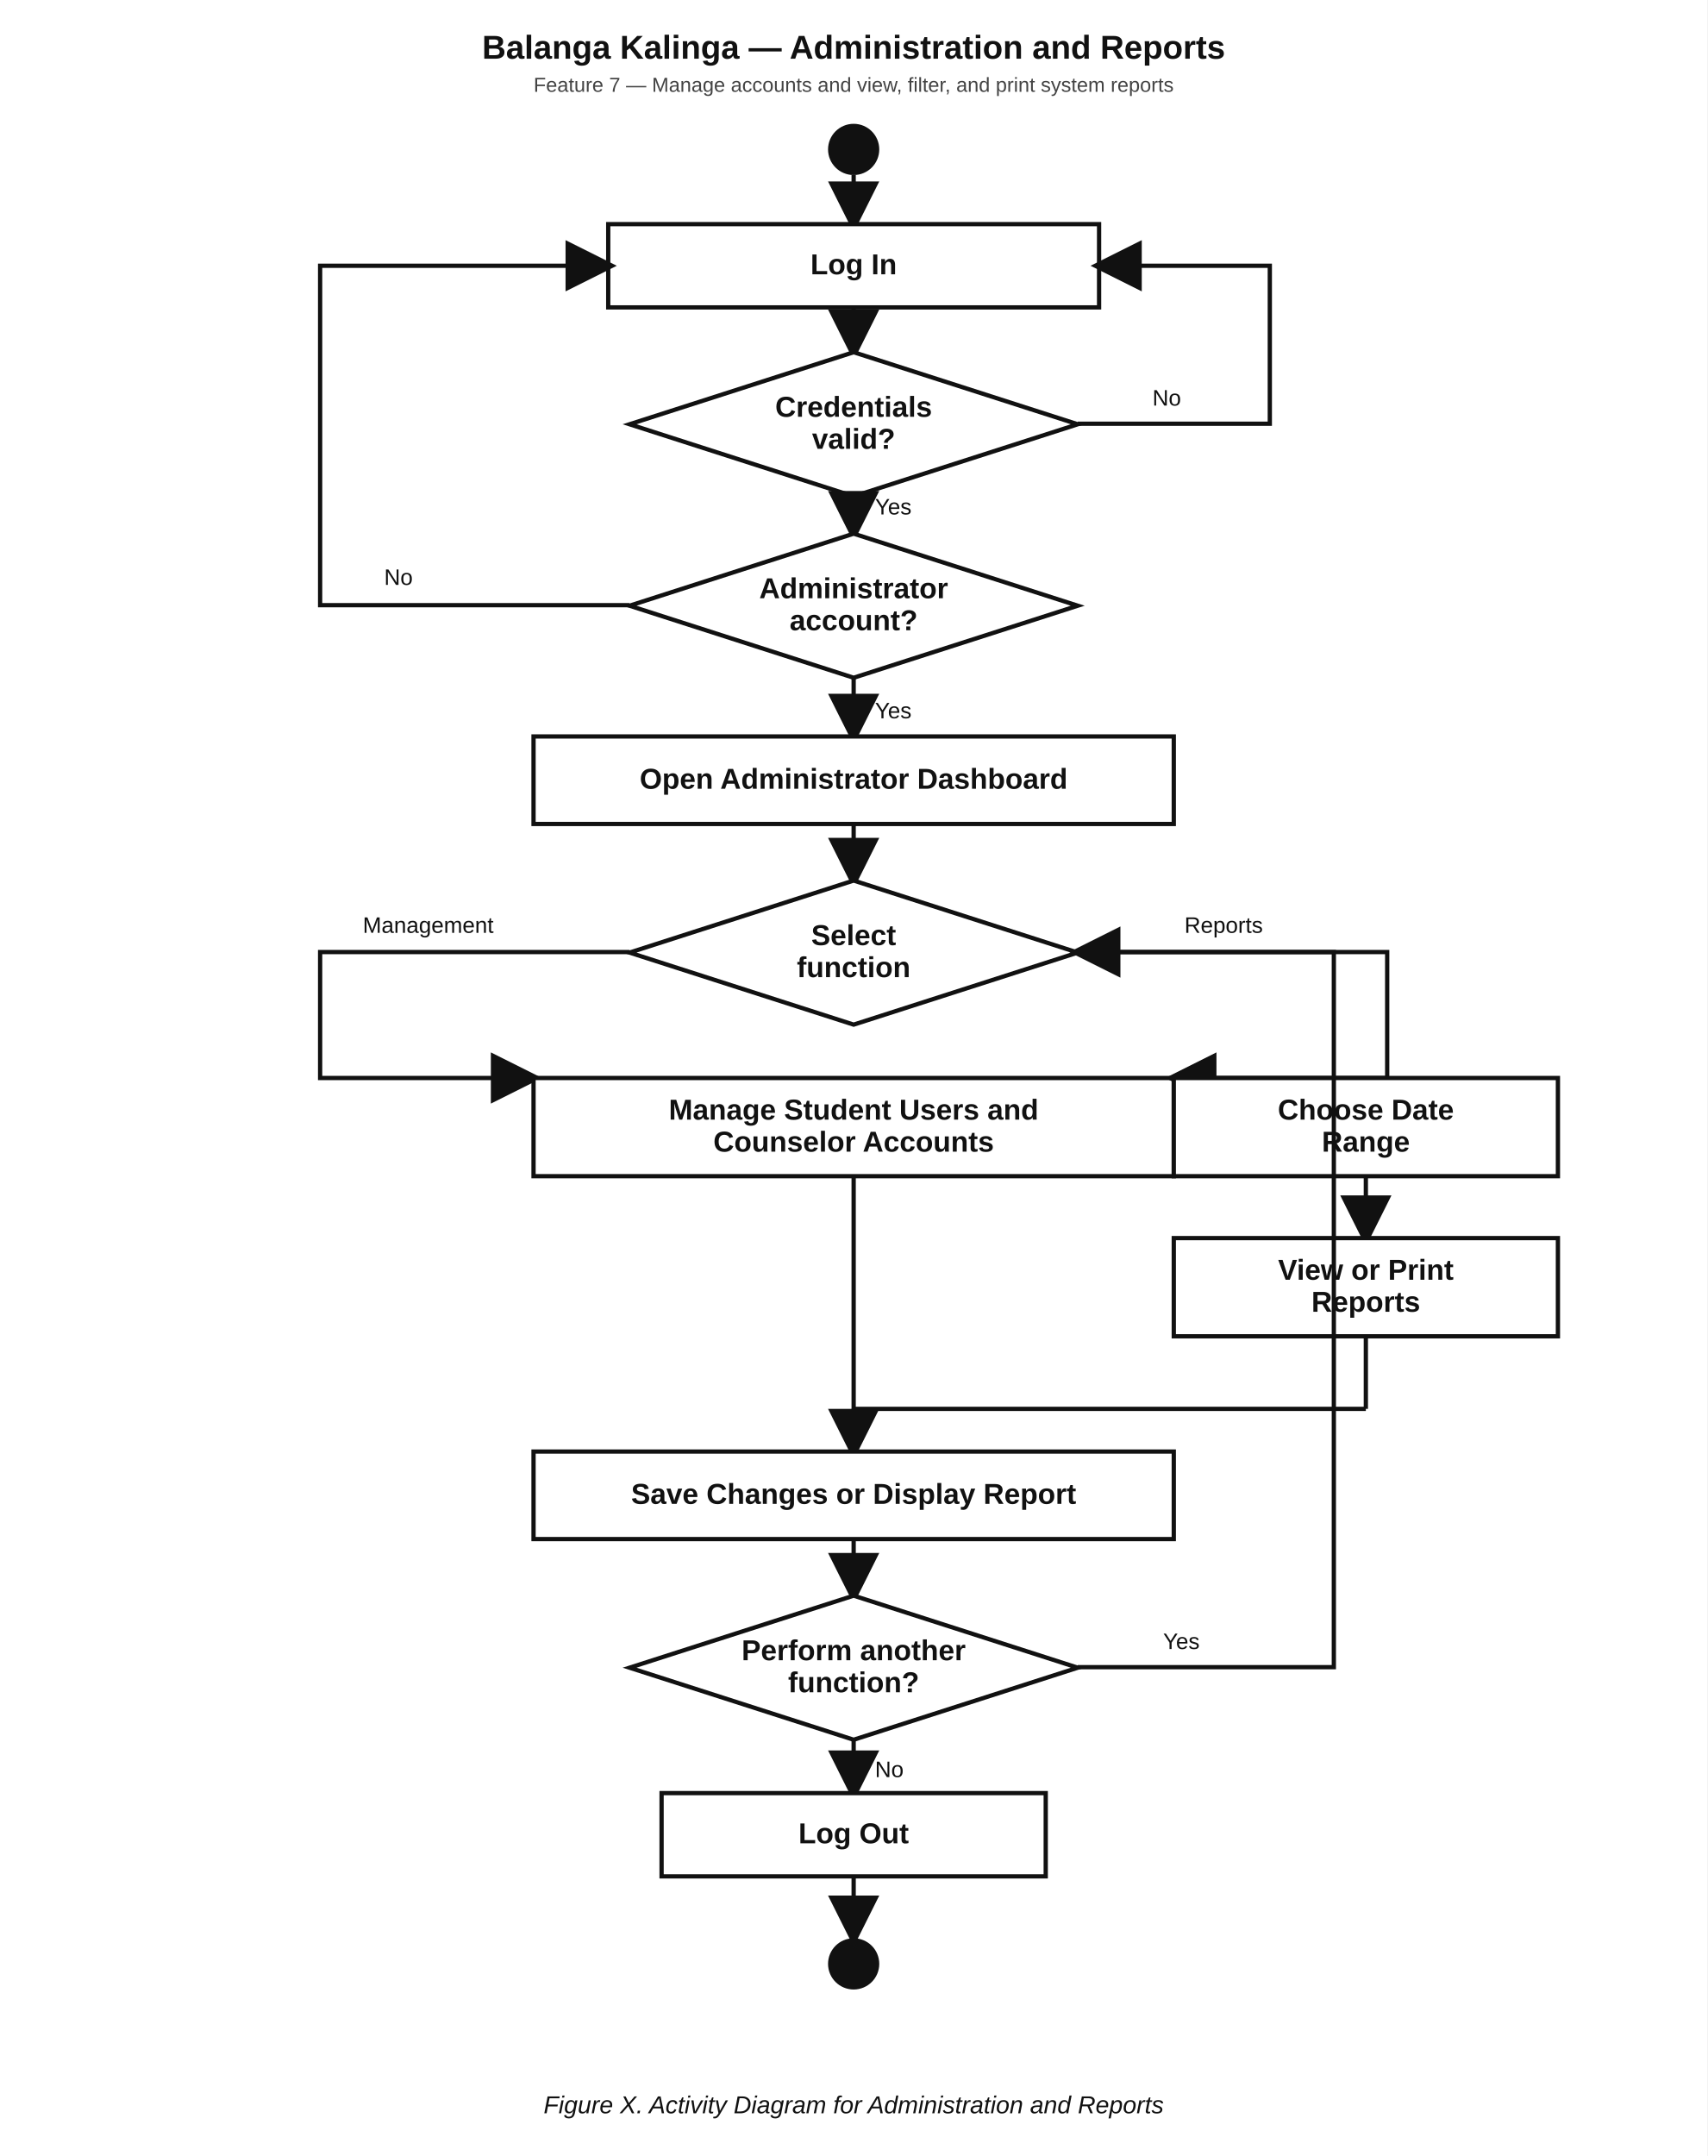
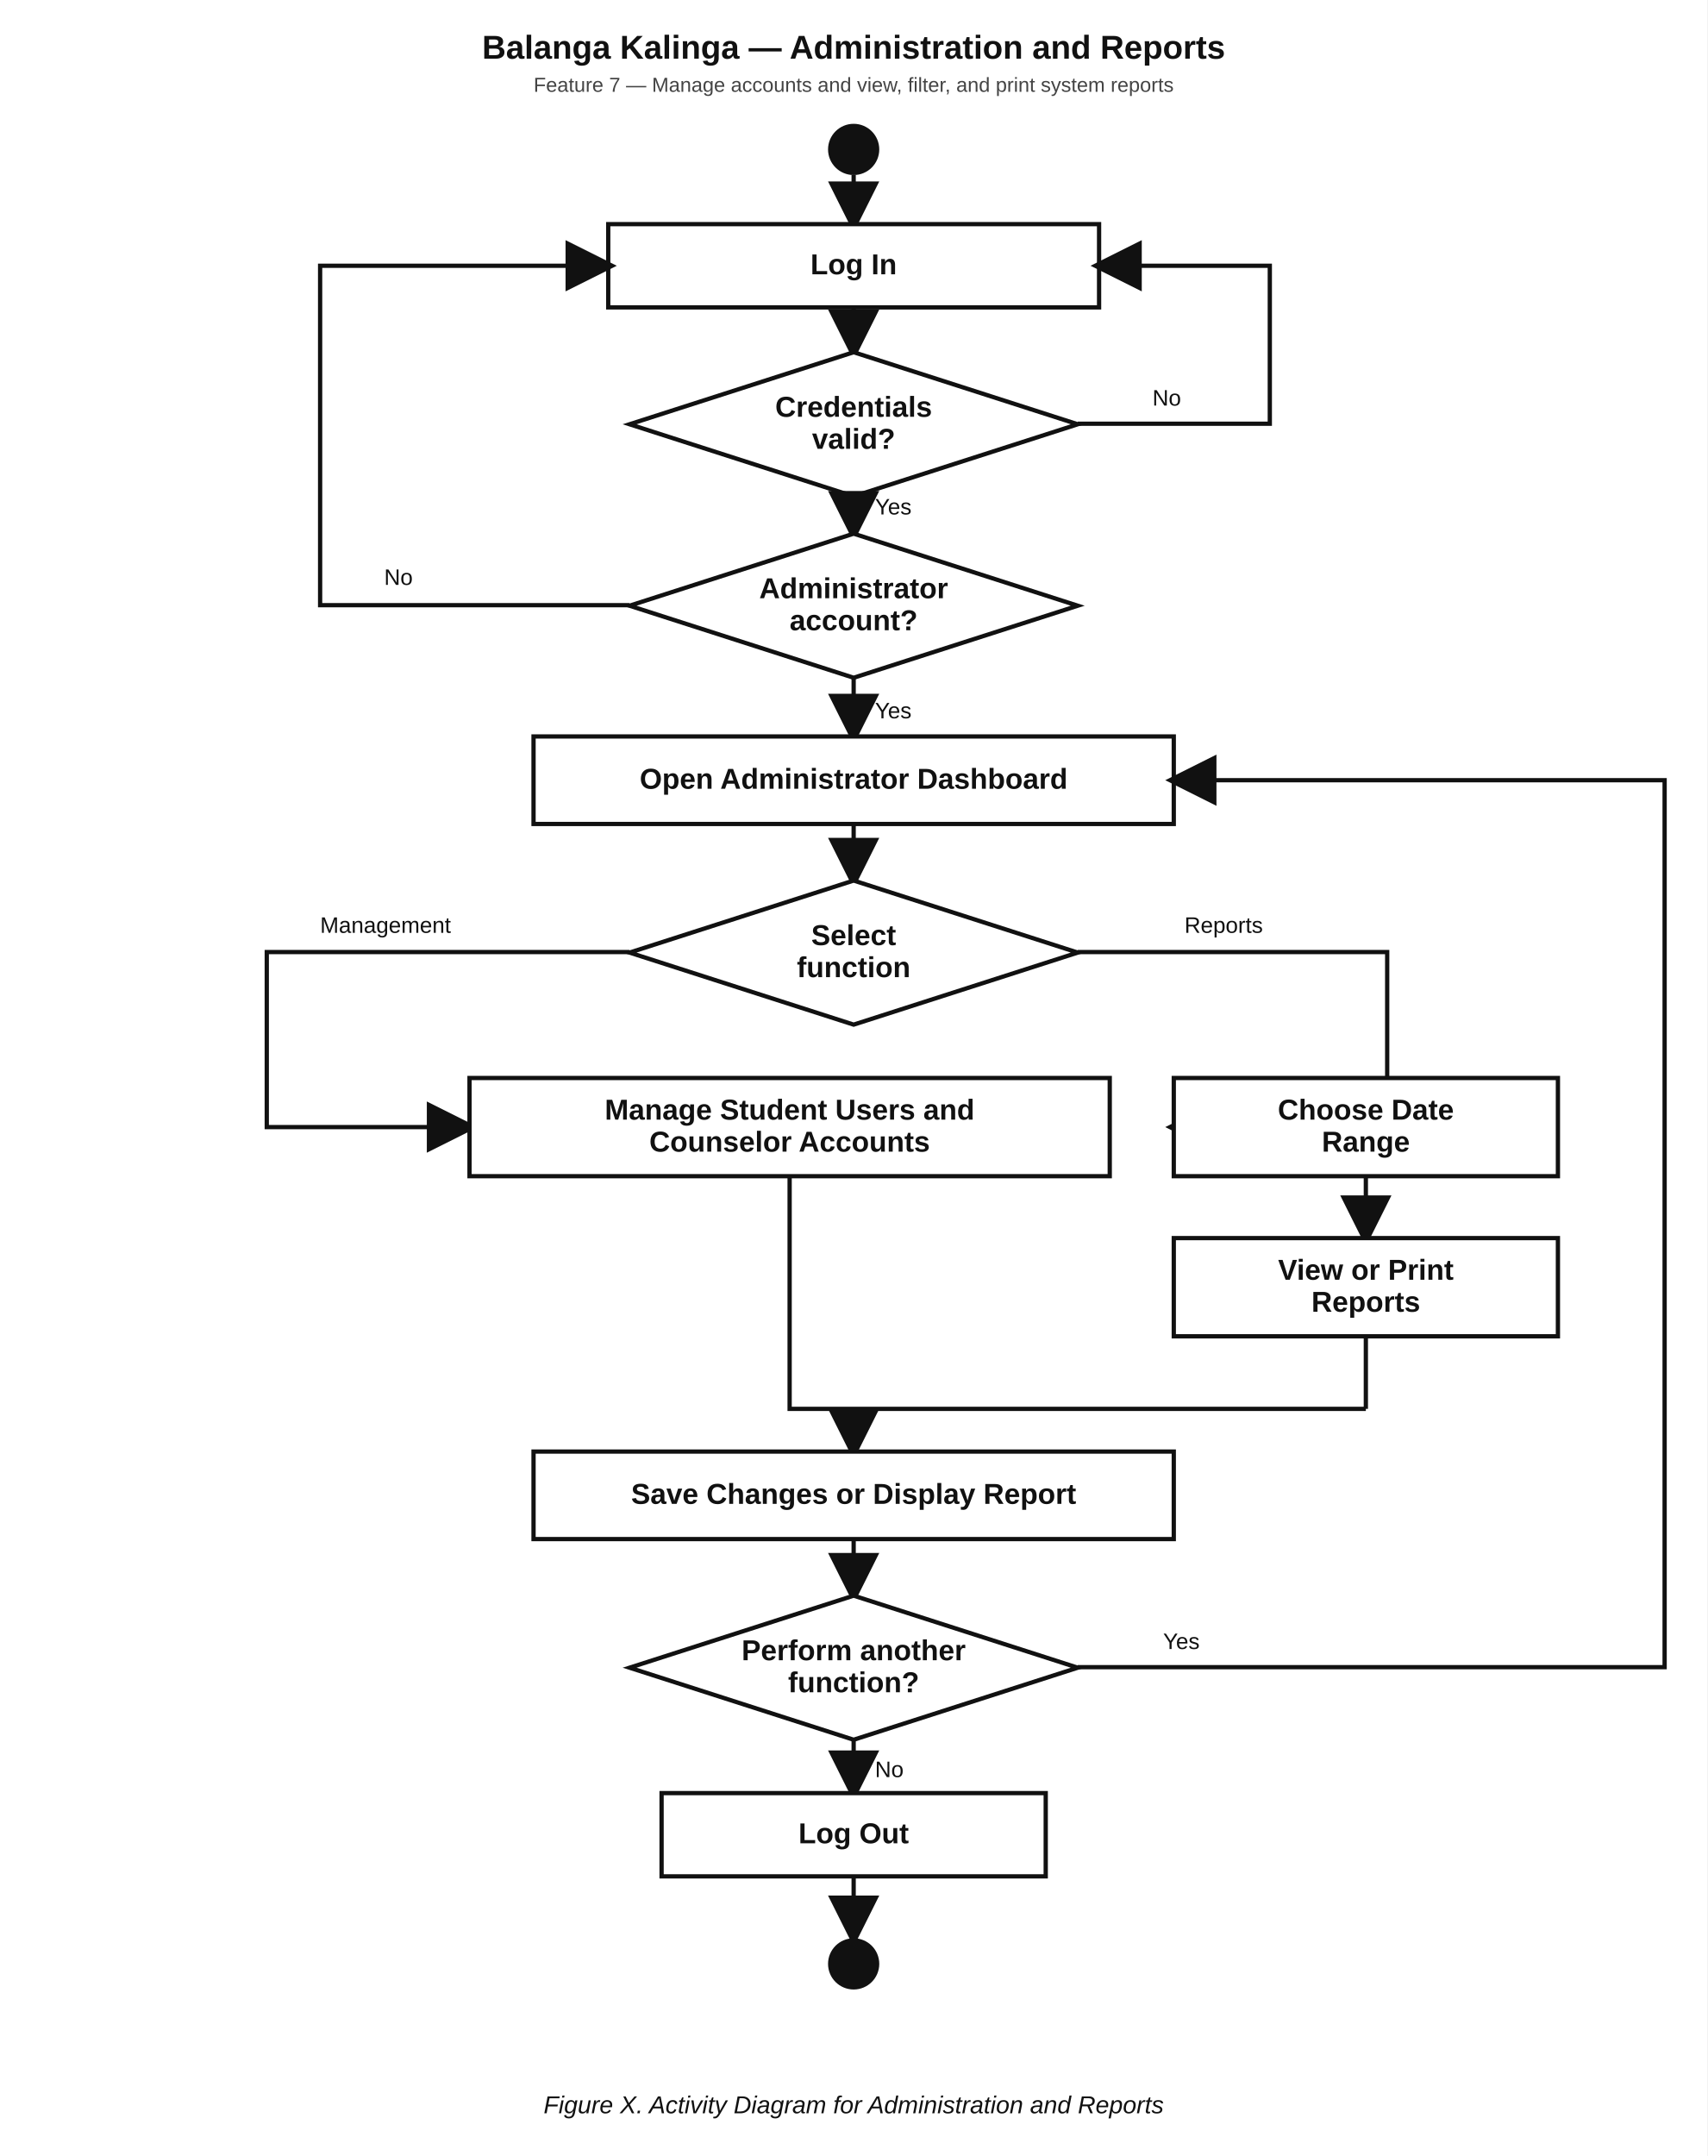
<svg xmlns="http://www.w3.org/2000/svg" width="1600" height="2020" viewBox="0 0 1600 2020" role="img" aria-labelledby="title desc">
  <defs>
    <marker id="arrow" markerWidth="12" markerHeight="12" refX="10" refY="6" orient="auto" markerUnits="strokeWidth">
      <path d="M0,0 L12,6 L0,12 z" fill="#111" />
    </marker>
    <style>
      .shape{fill:#fff;stroke:#111;stroke-width:4}.arrow{fill:none;stroke:#111;stroke-width:4;marker-end:url(#arrow)}.line{fill:none;stroke:#111;stroke-width:4}
      .title{font:bold 31px Arial,sans-serif;fill:#111;text-anchor:middle}.subtitle{font:19px Arial,sans-serif;fill:#444;text-anchor:middle}
      .label{font:bold 27px Arial,sans-serif;fill:#111;text-anchor:middle}.small{font:22px Arial,sans-serif;fill:#111;text-anchor:middle}.note{font:21px Arial,sans-serif;fill:#111}.caption{font:italic 23px Arial,sans-serif;fill:#111;text-anchor:middle}
    </style>
  </defs>
  <rect width="1600" height="2020" fill="#fff" />
  <text x="800" y="55" class="title">Balanga Kalinga — Administration and Reports</text>
  <text x="800" y="86" class="subtitle">Feature 7 — Manage accounts and view, filter, and print system reports</text>
  <circle cx="800" cy="140" r="24" fill="#111" />
  <path d="M800 164 V210" class="arrow" />
  <rect x="570" y="210" width="460" height="78" class="shape" />
  <text x="800" y="257" class="label">Log In</text>
  <path d="M800 288 V330" class="arrow" />
  <path d="M800 330 L1010 397.5 L800 465 L590 397.5 Z" class="shape" />
  <text x="800" y="390.5" class="label">Credentials</text>
  <text x="800" y="420.5" class="label">valid?</text>
  <path d="M1010 397 H1190 V249 H1030" class="arrow" />
  <text x="1080" y="380" class="note">No</text>
  <path d="M800 465 V500" class="arrow" />
  <text x="820" y="482" class="note">Yes</text>
  <path d="M800 500 L1010 567.5 L800 635 L590 567.5 Z" class="shape" />
  <text x="800" y="560.5" class="label">Administrator</text>
  <text x="800" y="590.5" class="label">account?</text>
  <path d="M590 567 H300 V249 H570" class="arrow" />
  <text x="360" y="548" class="note">No</text>
  <path d="M800 635 V690" class="arrow" />
  <text x="820" y="673" class="note">Yes</text>
  <rect x="500" y="690" width="600" height="82" class="shape" />
  <text x="800" y="739" class="label">Open Administrator Dashboard</text>
  <path d="M800 772 V825" class="arrow" />
  <path d="M800 825 L1010 892.5 L800 960 L590 892.5 Z" class="shape" />
  <text x="800" y="885.5" class="label">Select</text>
  <text x="800" y="915.5" class="label">function</text>
-   <path d="M590 892 H300 V1010 H500" class="arrow" />
-   <text x="340" y="874" class="note">Management</text>
-   <rect x="500" y="1010" width="600" height="92" class="shape" />
-   <text x="800" y="1049" class="label">Manage Student Users and</text>
-   <text x="800" y="1079" class="label">Counselor Accounts</text>
-   <path d="M1010 892 H1300 V1010 H1100" class="arrow" />
+   <path d="M590 892 H250 V1056 H440" class="arrow" />
+   <text x="300" y="874" class="note">Management</text>
+   <rect x="440" y="1010" width="600" height="92" class="shape" />
+   <text x="740" y="1049" class="label">Manage Student Users and</text>
+   <text x="740" y="1079" class="label">Counselor Accounts</text>
+   <path d="M1010 892 H1300 V1056 H1100" class="arrow" />
  <text x="1110" y="874" class="note">Reports</text>
  <rect x="1100" y="1010" width="360" height="92" class="shape" />
  <text x="1280" y="1049" class="label">Choose Date</text>
  <text x="1280" y="1079" class="label">Range</text>
  <path d="M1280 1102 V1160" class="arrow" />
  <rect x="1100" y="1160" width="360" height="92" class="shape" />
  <text x="1280" y="1199" class="label">View or Print</text>
  <text x="1280" y="1229" class="label">Reports</text>
-   <path d="M800 1102 V1320 H1280 M1280 1252 V1320" class="line" />
+   <path d="M740 1102 V1320 H1280 M1280 1252 V1320" class="line" />
  <path d="M800 1320 V1360" class="arrow" />
  <rect x="500" y="1360" width="600" height="82" class="shape" />
  <text x="800" y="1409" class="label">Save Changes or Display Report</text>
  <path d="M800 1442 V1495" class="arrow" />
  <path d="M800 1495 L1010 1562.5 L800 1630 L590 1562.5 Z" class="shape" />
  <text x="800" y="1555.5" class="label">Perform another</text>
  <text x="800" y="1585.5" class="label">function?</text>
-   <path d="M1010 1562 H1250 V892 H1010" class="arrow" />
+   <path d="M1010 1562 H1560 V731 H1100" class="arrow" />
  <text x="1090" y="1545" class="note">Yes</text>
  <path d="M800 1630 V1680" class="arrow" />
  <text x="820" y="1665" class="note">No</text>
  <rect x="620" y="1680" width="360" height="78" class="shape" />
  <text x="800" y="1727" class="label">Log Out</text>
  <path d="M800 1758 V1816" class="arrow" />
  <circle cx="800" cy="1840" r="24" fill="#111" />
  <text x="800" y="1980" class="caption">Figure X. Activity Diagram for Administration and Reports</text>
</svg>
